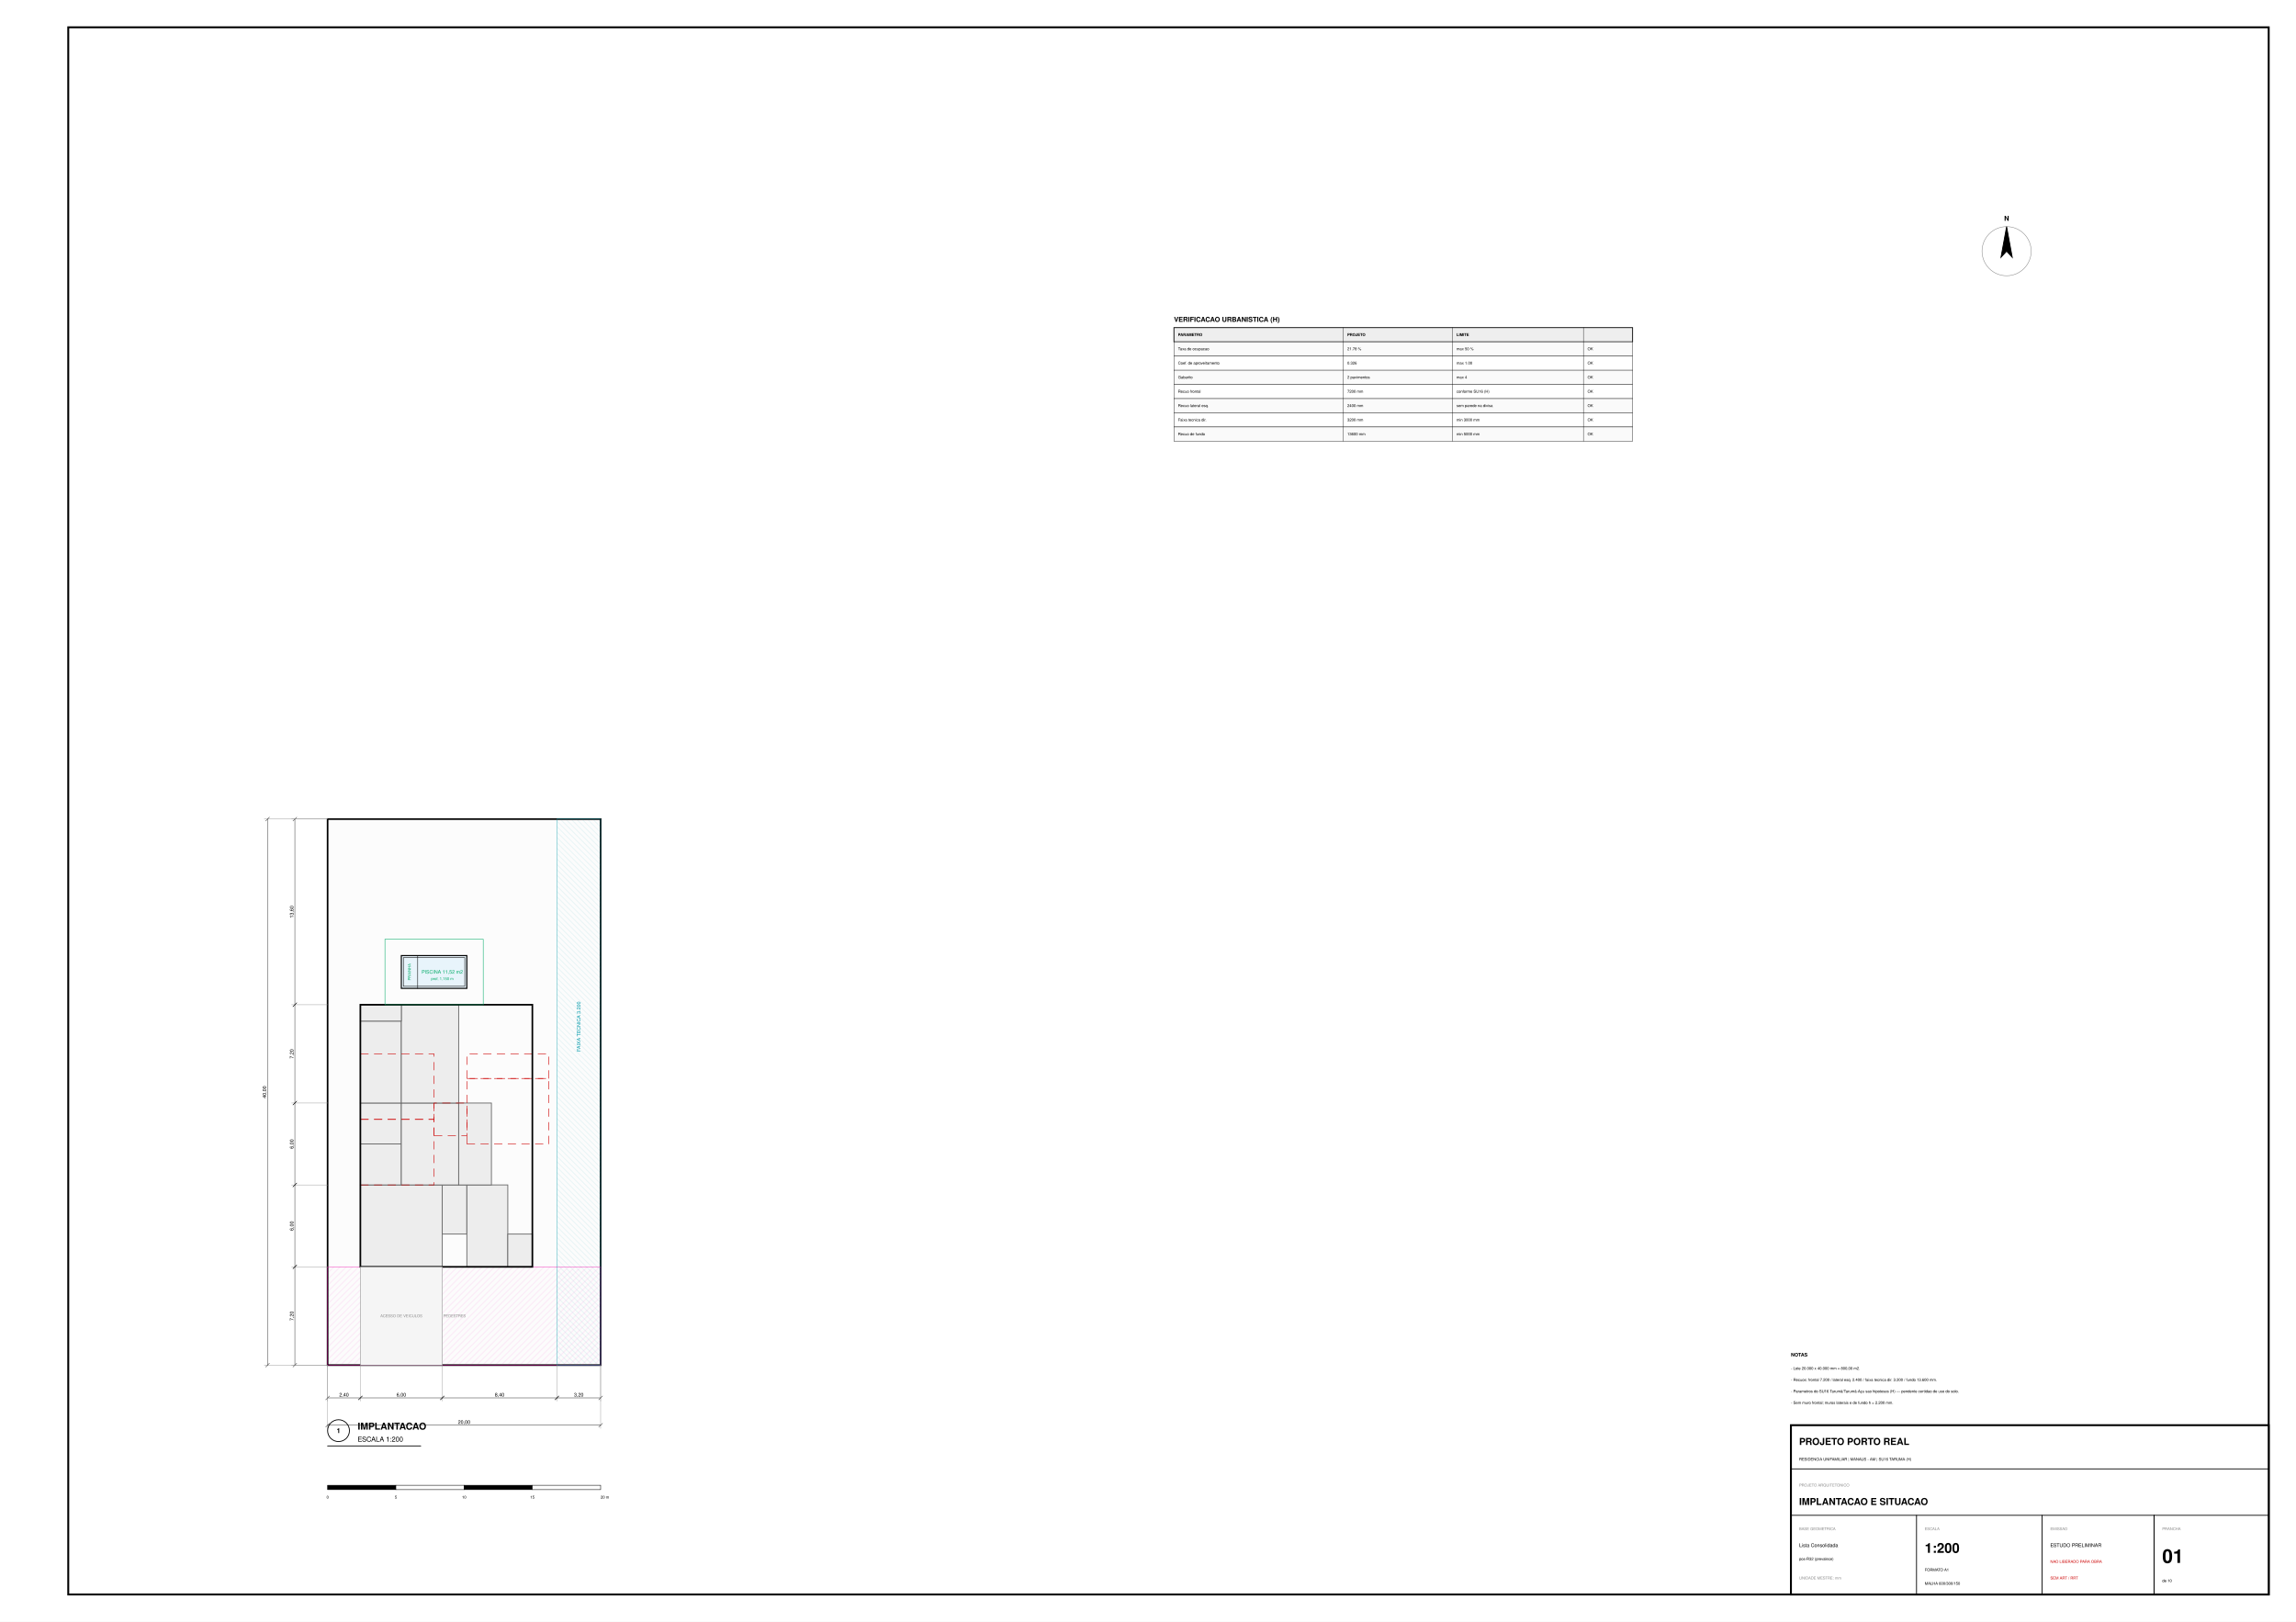
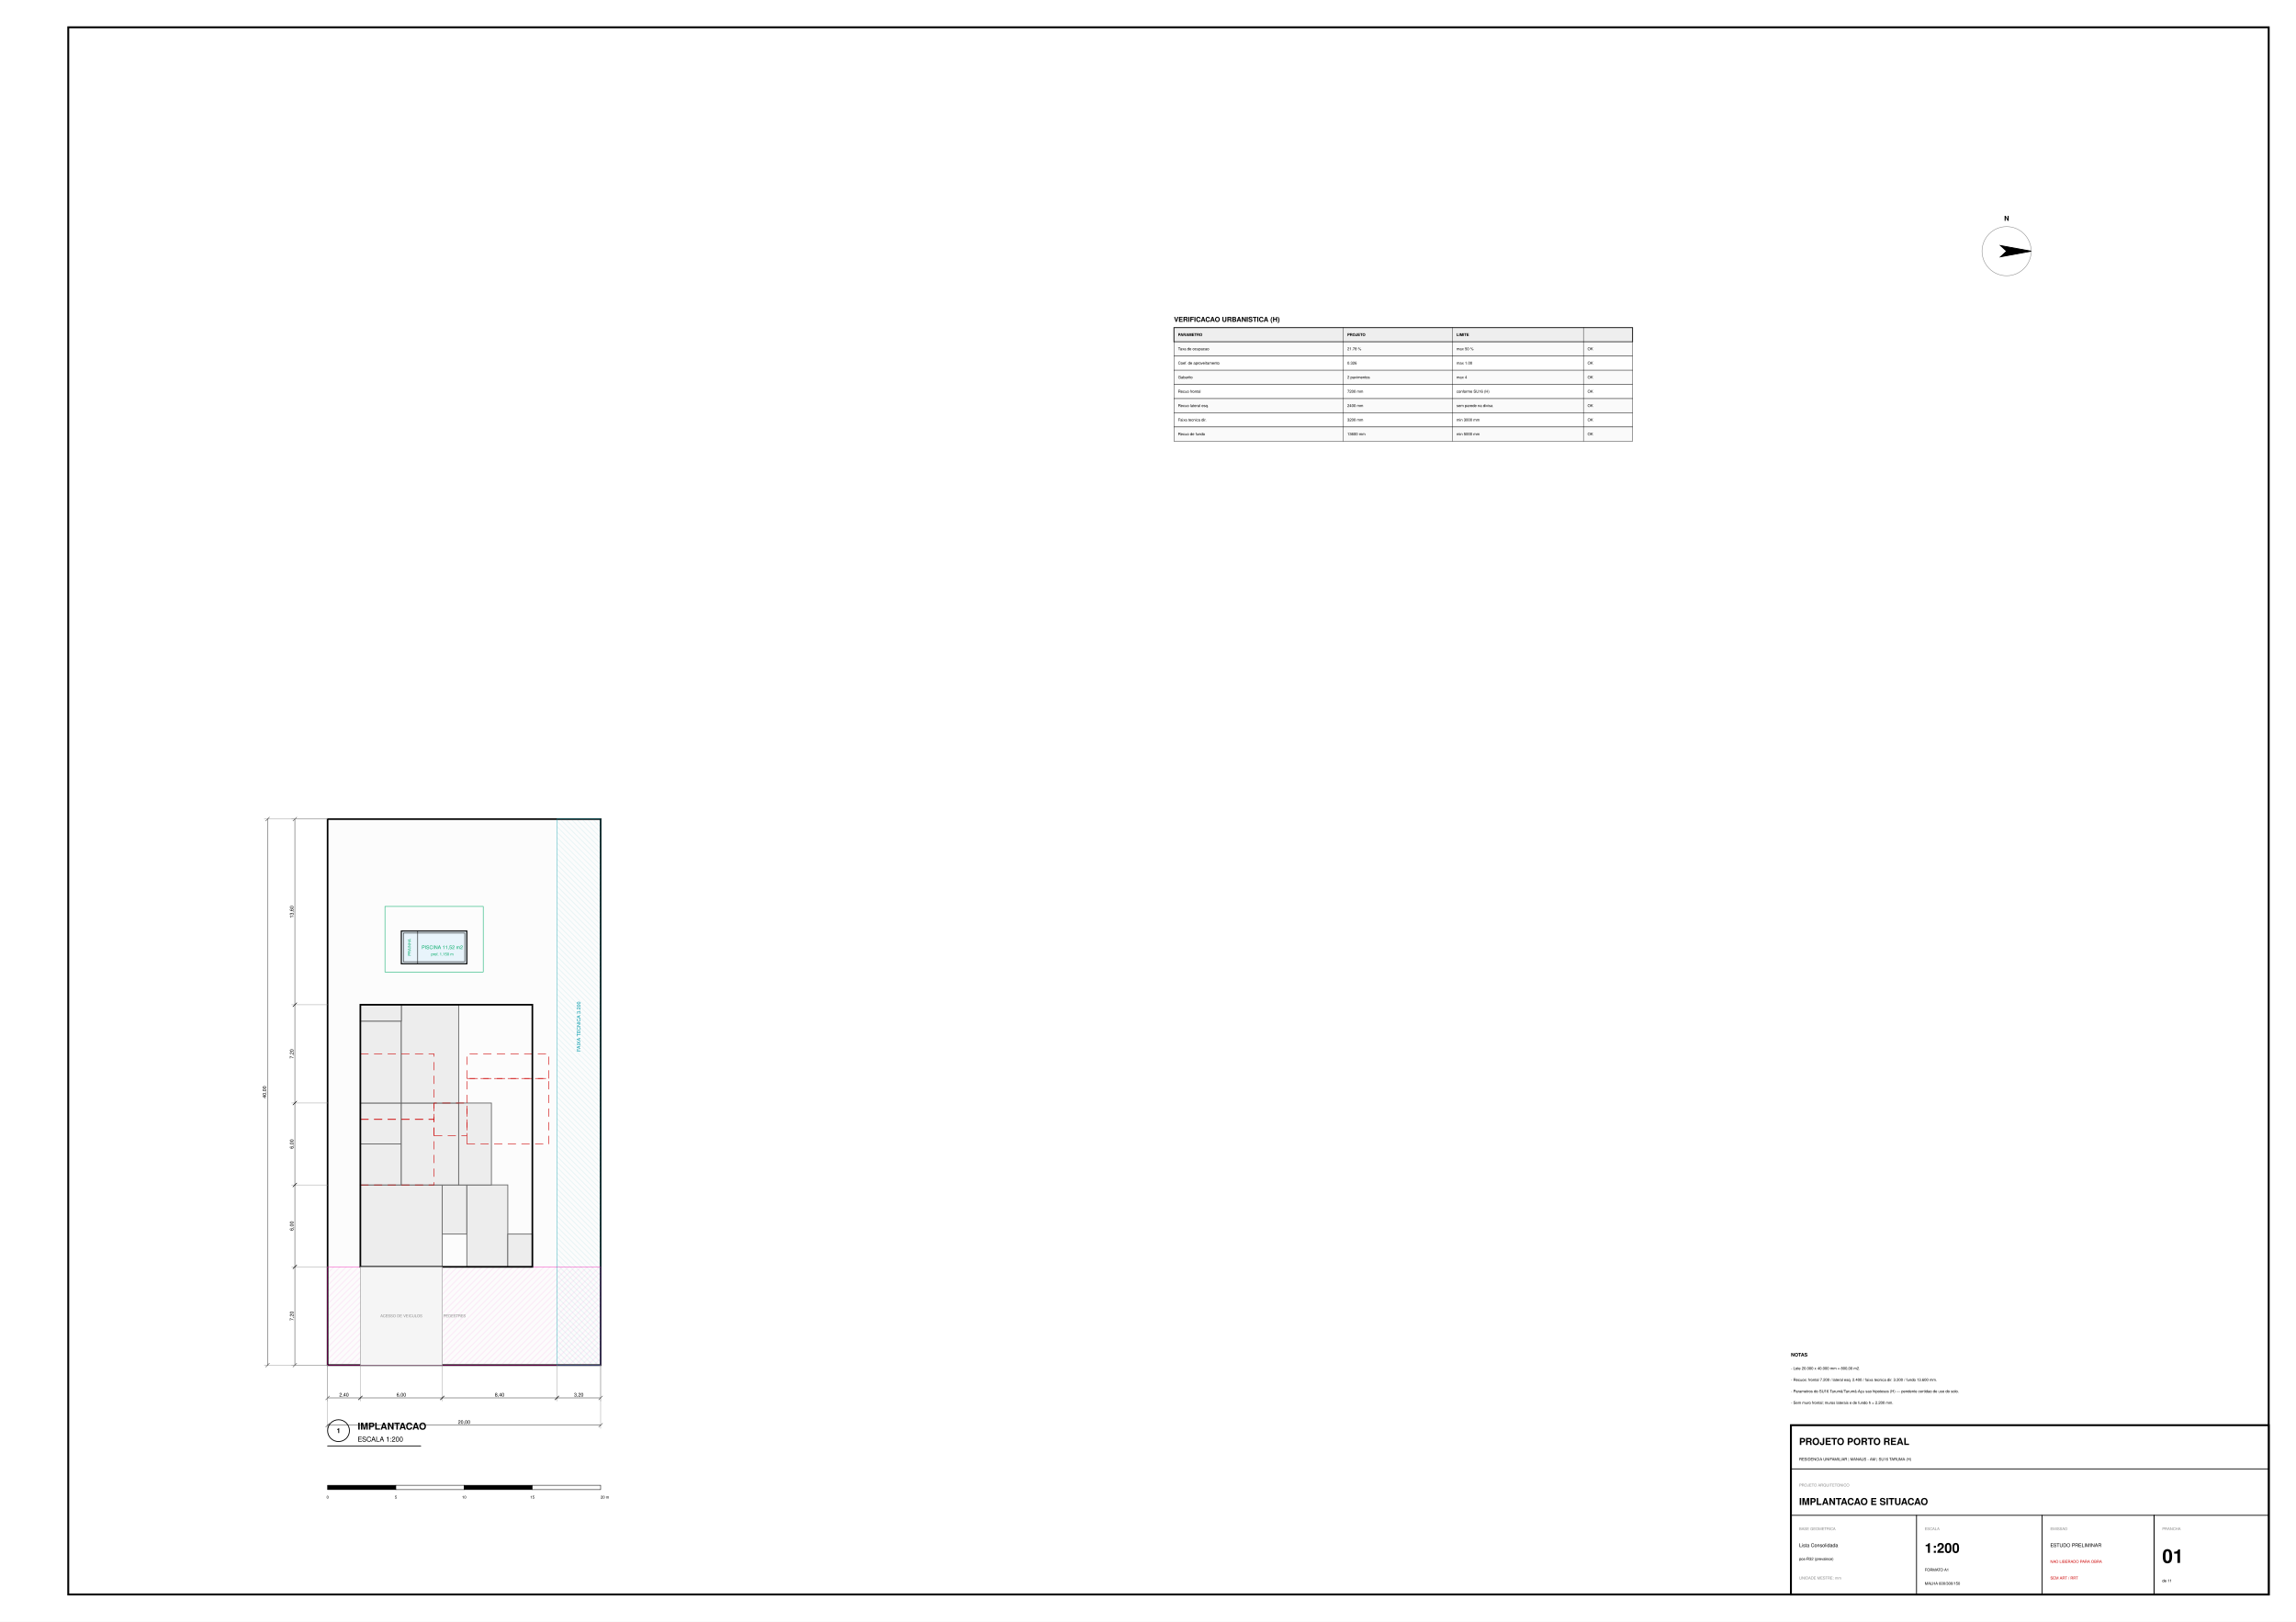
<svg xmlns="http://www.w3.org/2000/svg" version="1.1" width="841mm" height="594mm" viewBox="0 0 841 594">
  <rect width="841" height="594" fill="#ffffff" />
  <defs>
    <pattern id="recuo" patternUnits="userSpaceOnUse" width="1.6" height="1.6" patternTransform="rotate(45)">
      <line x1="0" y1="0" x2="0" y2="1.6" stroke="#e0a" stroke-width="0.05" />
    </pattern>
    <pattern id="ftec" patternUnits="userSpaceOnUse" width="1.4" height="1.4" patternTransform="rotate(-45)">
      <line x1="0" y1="0" x2="0" y2="1.4" stroke="#09a" stroke-width="0.05" />
    </pattern>
  </defs>
  <rect x="25.0" y="10" width="806.00" height="574.00" fill="none" stroke="#000" stroke-width="0.7" />
  <polygon points="656.000,522.000 831.000,522.000 831.000,584.000 656.000,584.000" stroke="#000000" stroke-width="0.7" fill="#fff" stroke-linejoin="miter" />
  <text x="659.000" y="528.000" font-family="Helvetica, Arial, sans-serif" font-size="3.50" font-weight="bold" fill="#000000" text-anchor="start" dominant-baseline="middle">PROJETO PORTO REAL</text>
  <text x="659.000" y="534.500" font-family="Helvetica, Arial, sans-serif" font-size="1.40" font-weight="normal" fill="#000000" text-anchor="start" dominant-baseline="middle">RESIDENCIA UNIFAMILIAR  |  MANAUS - AM  |  SU16 TARUMA (H)</text>
  <line x1="656.000" y1="538.000" x2="831.000" y2="538.000" stroke="#000000" stroke-width="0.3" fill="none" stroke-linecap="round" />
  <text x="659.000" y="544.000" font-family="Helvetica, Arial, sans-serif" font-size="1.40" font-weight="normal" fill="#8a8a8a" text-anchor="start" dominant-baseline="middle">PROJETO ARQUITETONICO</text>
  <text x="659.000" y="550.000" font-family="Helvetica, Arial, sans-serif" font-size="3.50" font-weight="bold" fill="#000000" text-anchor="start" dominant-baseline="middle">IMPLANTACAO E SITUACAO</text>
  <line x1="656.000" y1="555.000" x2="831.000" y2="555.000" stroke="#000000" stroke-width="0.3" fill="none" stroke-linecap="round" />
  <line x1="702.000" y1="555.000" x2="702.000" y2="584.000" stroke="#000000" stroke-width="0.3" fill="none" stroke-linecap="round" />
  <line x1="748.000" y1="555.000" x2="748.000" y2="584.000" stroke="#000000" stroke-width="0.3" fill="none" stroke-linecap="round" />
  <line x1="789.000" y1="555.000" x2="789.000" y2="584.000" stroke="#000000" stroke-width="0.3" fill="none" stroke-linecap="round" />
  <line x1="789.000" y1="555.000" x2="789.000" y2="584.000" stroke="#000000" stroke-width="0.3" fill="none" stroke-linecap="round" />
  <text x="659.000" y="560.000" font-family="Helvetica, Arial, sans-serif" font-size="1.40" font-weight="normal" fill="#8a8a8a" text-anchor="start" dominant-baseline="middle">BASE GEOMETRICA</text>
  <text x="659.000" y="566.000" font-family="Helvetica, Arial, sans-serif" font-size="1.80" font-weight="normal" fill="#000000" text-anchor="start" dominant-baseline="middle">Lista Consolidada</text>
  <text x="659.000" y="571.000" font-family="Helvetica, Arial, sans-serif" font-size="1.40" font-weight="normal" fill="#000000" text-anchor="start" dominant-baseline="middle">pos-R32 (prevalece)</text>
  <text x="659.000" y="578.000" font-family="Helvetica, Arial, sans-serif" font-size="1.40" font-weight="normal" fill="#8a8a8a" text-anchor="start" dominant-baseline="middle">UNIDADE MESTRE: mm</text>
  <text x="705.000" y="560.000" font-family="Helvetica, Arial, sans-serif" font-size="1.40" font-weight="normal" fill="#8a8a8a" text-anchor="start" dominant-baseline="middle">ESCALA</text>
  <text x="705.000" y="567.000" font-family="Helvetica, Arial, sans-serif" font-size="5.00" font-weight="bold" fill="#000000" text-anchor="start" dominant-baseline="middle">1:200</text>
  <text x="705.000" y="575.000" font-family="Helvetica, Arial, sans-serif" font-size="1.40" font-weight="normal" fill="#000000" text-anchor="start" dominant-baseline="middle">FORMATO A1</text>
  <text x="705.000" y="580.000" font-family="Helvetica, Arial, sans-serif" font-size="1.40" font-weight="normal" fill="#000000" text-anchor="start" dominant-baseline="middle">MALHA 600/300/150</text>
  <text x="751.000" y="560.000" font-family="Helvetica, Arial, sans-serif" font-size="1.40" font-weight="normal" fill="#8a8a8a" text-anchor="start" dominant-baseline="middle">EMISSAO</text>
  <text x="751.000" y="566.000" font-family="Helvetica, Arial, sans-serif" font-size="1.80" font-weight="normal" fill="#000000" text-anchor="start" dominant-baseline="middle">ESTUDO PRELIMINAR</text>
  <text x="751.000" y="572.000" font-family="Helvetica, Arial, sans-serif" font-size="1.40" font-weight="normal" fill="#c00" text-anchor="start" dominant-baseline="middle">NAO LIBERADO PARA OBRA</text>
  <text x="751.000" y="578.000" font-family="Helvetica, Arial, sans-serif" font-size="1.40" font-weight="normal" fill="#c00" text-anchor="start" dominant-baseline="middle">SEM ART / RRT</text>
  <text x="792.000" y="560.000" font-family="Helvetica, Arial, sans-serif" font-size="1.40" font-weight="normal" fill="#8a8a8a" text-anchor="start" dominant-baseline="middle">PRANCHA</text>
  <text x="792.000" y="570.000" font-family="Helvetica, Arial, sans-serif" font-size="7.00" font-weight="bold" fill="#000000" text-anchor="start" dominant-baseline="middle">01</text>
-   <text x="792.000" y="579.000" font-family="Helvetica, Arial, sans-serif" font-size="1.40" font-weight="normal" fill="#000000" text-anchor="start" dominant-baseline="middle">de 10</text>
+   <text x="792.000" y="579.000" font-family="Helvetica, Arial, sans-serif" font-size="1.40" font-weight="normal" fill="#000000" text-anchor="start" dominant-baseline="middle">de 11</text>
  <text x="656.000" y="496.200" font-family="Helvetica, Arial, sans-serif" font-size="1.80" font-weight="bold" fill="#000000" text-anchor="start" dominant-baseline="middle">NOTAS</text>
  <text x="656.000" y="501.200" font-family="Helvetica, Arial, sans-serif" font-size="1.40" font-weight="normal" fill="#000000" text-anchor="start" dominant-baseline="middle">- Lote 20.000 x 40.000 mm = 800,00 m2.</text>
  <text x="656.000" y="505.400" font-family="Helvetica, Arial, sans-serif" font-size="1.40" font-weight="normal" fill="#000000" text-anchor="start" dominant-baseline="middle">- Recuos: frontal 7.200 / lateral esq. 2.400 / faixa tecnica dir. 3.200 / fundo 13.600 mm.</text>
  <text x="656.000" y="509.600" font-family="Helvetica, Arial, sans-serif" font-size="1.40" font-weight="normal" fill="#000000" text-anchor="start" dominant-baseline="middle">- Parametros do SU16 Tarumã/Tarumã-Açu sao hipoteses (H) — pendente certidao de uso do solo.</text>
  <text x="656.000" y="513.800" font-family="Helvetica, Arial, sans-serif" font-size="1.40" font-weight="normal" fill="#000000" text-anchor="start" dominant-baseline="middle">- Sem muro frontal; muros laterais e de fundo h = 2.200 mm.</text>
  <polygon points="120.000,500.000 220.000,500.000 220.000,300.000 120.000,300.000" stroke="#000000" stroke-width="0.6" fill="#fcfcfc" stroke-linejoin="miter" />
  <polygon points="120.000,500.000 220.000,500.000 220.000,464.000 120.000,464.000" stroke="#e0a" stroke-width="0.13" fill="url(#recuo)" stroke-linejoin="miter" />
  <polygon points="204.000,500.000 220.000,500.000 220.000,300.000 204.000,300.000" stroke="#09a" stroke-width="0.13" fill="url(#ftec)" stroke-linejoin="miter" />
  <text x="212.000" y="376.000" font-family="Helvetica, Arial, sans-serif" font-size="1.80" font-weight="normal" fill="#09a" text-anchor="middle" dominant-baseline="middle" transform="rotate(-90.00 212.000 376.000)">FAIXA TECNICA 3.200</text>
  <polygon points="132.000,464.000 162.000,464.000 162.000,434.000 132.000,434.000" stroke="#666" stroke-width="0.3" fill="#ededed" stroke-linejoin="miter" />
  <polygon points="162.000,452.000 171.000,452.000 171.000,434.000 162.000,434.000" stroke="#666" stroke-width="0.3" fill="#ededed" stroke-linejoin="miter" />
  <polygon points="171.000,464.000 186.000,464.000 186.000,434.000 171.000,434.000" stroke="#666" stroke-width="0.3" fill="#ededed" stroke-linejoin="miter" />
  <polygon points="186.000,464.000 195.000,464.000 195.000,452.000 186.000,452.000" stroke="#666" stroke-width="0.3" fill="#ededed" stroke-linejoin="miter" />
  <polygon points="132.000,434.000 147.000,434.000 147.000,419.000 132.000,419.000" stroke="#666" stroke-width="0.3" fill="#ededed" stroke-linejoin="miter" />
  <polygon points="132.000,419.000 147.000,419.000 147.000,404.000 132.000,404.000" stroke="#666" stroke-width="0.3" fill="#ededed" stroke-linejoin="miter" />
  <polygon points="147.000,434.000 168.000,434.000 168.000,404.000 147.000,404.000" stroke="#666" stroke-width="0.3" fill="#ededed" stroke-linejoin="miter" />
  <polygon points="168.000,434.000 180.000,434.000 180.000,404.000 168.000,404.000" stroke="#666" stroke-width="0.3" fill="#ededed" stroke-linejoin="miter" />
  <polygon points="132.000,404.000 147.000,404.000 147.000,374.000 132.000,374.000" stroke="#666" stroke-width="0.3" fill="#ededed" stroke-linejoin="miter" />
  <polygon points="147.000,404.000 168.000,404.000 168.000,368.000 147.000,368.000" stroke="#666" stroke-width="0.3" fill="#ededed" stroke-linejoin="miter" />
  <polygon points="132.000,374.000 147.000,374.000 147.000,368.000 132.000,368.000" stroke="#666" stroke-width="0.3" fill="#ededed" stroke-linejoin="miter" />
  <polygon points="132.000,434.000 159.000,434.000 159.000,410.000 132.000,410.000" stroke="#c00" stroke-width="0.2" fill="none" stroke-dasharray="3,2" stroke-linejoin="miter" />
  <polygon points="132.000,410.000 159.000,410.000 159.000,386.000 132.000,386.000" stroke="#c00" stroke-width="0.2" fill="none" stroke-dasharray="3,2" stroke-linejoin="miter" />
  <polygon points="159.000,416.000 171.000,416.000 171.000,404.000 159.000,404.000" stroke="#c00" stroke-width="0.2" fill="none" stroke-dasharray="3,2" stroke-linejoin="miter" />
  <polygon points="171.000,419.000 201.000,419.000 201.000,395.000 171.000,395.000" stroke="#c00" stroke-width="0.2" fill="none" stroke-dasharray="3,2" stroke-linejoin="miter" />
  <polygon points="171.000,395.000 201.000,395.000 201.000,386.000 171.000,386.000" stroke="#c00" stroke-width="0.2" fill="none" stroke-dasharray="3,2" stroke-linejoin="miter" />
  <polygon points="132.000,464.000 195.000,464.000 195.000,368.000 132.000,368.000" stroke="#000000" stroke-width="0.6" fill="none" stroke-linejoin="miter" />
-   <polygon points="147.000,362.000 171.000,362.000 171.000,350.000 147.000,350.000" stroke="#000000" stroke-width="0.4" fill="#e8f4fb" stroke-linejoin="miter" />
-   <polygon points="147.750,361.250 170.250,361.250 170.250,350.750 147.750,350.750" stroke="#000000" stroke-width="0.18" fill="none" stroke-linejoin="miter" />
-   <line x1="153.000" y1="362.000" x2="153.000" y2="350.000" stroke="#000000" stroke-width="0.18" fill="none" stroke-linecap="round" />
-   <text x="150.000" y="356.000" font-family="Helvetica, Arial, sans-serif" font-size="1.40" font-weight="normal" fill="#0a6" text-anchor="middle" dominant-baseline="middle" transform="rotate(-90.00 150.000 356.000)">PRAINHA</text>
-   <text x="162.000" y="356.000" font-family="Helvetica, Arial, sans-serif" font-size="1.80" font-weight="normal" fill="#0a6" text-anchor="middle" dominant-baseline="middle">PISCINA  11,52 m2</text>
-   <text x="162.000" y="358.500" font-family="Helvetica, Arial, sans-serif" font-size="1.40" font-weight="normal" fill="#0a6" text-anchor="middle" dominant-baseline="middle">prof, 1,150 m</text>
-   <polygon points="141.000,368.000 177.000,368.000 177.000,344.000 141.000,344.000" stroke="#0a6" stroke-width="0.18" fill="none" stroke-linejoin="miter" />
+   <polygon points="147.000,353.000 171.000,353.000 171.000,341.000 147.000,341.000" stroke="#000000" stroke-width="0.4" fill="#e8f4fb" stroke-linejoin="miter" />
+   <polygon points="147.750,352.250 170.250,352.250 170.250,341.750 147.750,341.750" stroke="#000000" stroke-width="0.18" fill="none" stroke-linejoin="miter" />
+   <line x1="153.000" y1="353.000" x2="153.000" y2="341.000" stroke="#000000" stroke-width="0.18" fill="none" stroke-linecap="round" />
+   <text x="150.000" y="347.000" font-family="Helvetica, Arial, sans-serif" font-size="1.40" font-weight="normal" fill="#0a6" text-anchor="middle" dominant-baseline="middle" transform="rotate(-90.00 150.000 347.000)">PRAINHA</text>
+   <text x="162.000" y="347.000" font-family="Helvetica, Arial, sans-serif" font-size="1.80" font-weight="normal" fill="#0a6" text-anchor="middle" dominant-baseline="middle">PISCINA  11,52 m2</text>
+   <text x="162.000" y="349.500" font-family="Helvetica, Arial, sans-serif" font-size="1.40" font-weight="normal" fill="#0a6" text-anchor="middle" dominant-baseline="middle">prof, 1,150 m</text>
+   <polygon points="141.000,356.000 177.000,356.000 177.000,332.000 141.000,332.000" stroke="#0a6" stroke-width="0.18" fill="none" stroke-linejoin="miter" />
  <polygon points="132.000,500.000 162.000,500.000 162.000,464.000 132.000,464.000" stroke="#8a8a8a" stroke-width="0.18" fill="#f5f5f5" stroke-linejoin="miter" />
  <text x="147.000" y="482.000" font-family="Helvetica, Arial, sans-serif" font-size="1.40" font-weight="normal" fill="#8a8a8a" text-anchor="middle" dominant-baseline="middle">ACESSO DE VEICULOS</text>
  <text x="166.500" y="482.000" font-family="Helvetica, Arial, sans-serif" font-size="1.40" font-weight="normal" fill="#8a8a8a" text-anchor="middle" dominant-baseline="middle">PEDESTRES</text>
  <line x1="120.000" y1="500.000" x2="120.000" y2="513.200" stroke="#8a8a8a" stroke-width="0.13" fill="none" stroke-linecap="round" />
  <line x1="132.000" y1="500.000" x2="132.000" y2="513.200" stroke="#8a8a8a" stroke-width="0.13" fill="none" stroke-linecap="round" />
  <line x1="162.000" y1="500.000" x2="162.000" y2="513.200" stroke="#8a8a8a" stroke-width="0.13" fill="none" stroke-linecap="round" />
  <line x1="204.000" y1="500.000" x2="204.000" y2="513.200" stroke="#8a8a8a" stroke-width="0.13" fill="none" stroke-linecap="round" />
  <line x1="220.000" y1="500.000" x2="220.000" y2="513.200" stroke="#8a8a8a" stroke-width="0.13" fill="none" stroke-linecap="round" />
  <line x1="120.000" y1="512.000" x2="220.000" y2="512.000" stroke="#000000" stroke-width="0.13" fill="none" stroke-linecap="round" />
  <line x1="119.300" y1="512.700" x2="120.700" y2="511.300" stroke="#000000" stroke-width="0.13" fill="none" stroke-linecap="round" />
  <line x1="131.300" y1="512.700" x2="132.700" y2="511.300" stroke="#000000" stroke-width="0.13" fill="none" stroke-linecap="round" />
  <text x="126.000" y="510.884" font-family="Helvetica, Arial, sans-serif" font-size="1.80" font-weight="normal" fill="#000000" text-anchor="middle" dominant-baseline="middle">2,40</text>
  <line x1="131.300" y1="512.700" x2="132.700" y2="511.300" stroke="#000000" stroke-width="0.13" fill="none" stroke-linecap="round" />
  <line x1="161.300" y1="512.700" x2="162.700" y2="511.300" stroke="#000000" stroke-width="0.13" fill="none" stroke-linecap="round" />
  <text x="147.000" y="510.884" font-family="Helvetica, Arial, sans-serif" font-size="1.80" font-weight="normal" fill="#000000" text-anchor="middle" dominant-baseline="middle">6,00</text>
  <line x1="161.300" y1="512.700" x2="162.700" y2="511.300" stroke="#000000" stroke-width="0.13" fill="none" stroke-linecap="round" />
  <line x1="203.300" y1="512.700" x2="204.700" y2="511.300" stroke="#000000" stroke-width="0.13" fill="none" stroke-linecap="round" />
  <text x="183.000" y="510.884" font-family="Helvetica, Arial, sans-serif" font-size="1.80" font-weight="normal" fill="#000000" text-anchor="middle" dominant-baseline="middle">8,40</text>
  <line x1="203.300" y1="512.700" x2="204.700" y2="511.300" stroke="#000000" stroke-width="0.13" fill="none" stroke-linecap="round" />
  <line x1="219.300" y1="512.700" x2="220.700" y2="511.300" stroke="#000000" stroke-width="0.13" fill="none" stroke-linecap="round" />
  <text x="212.000" y="510.884" font-family="Helvetica, Arial, sans-serif" font-size="1.80" font-weight="normal" fill="#000000" text-anchor="middle" dominant-baseline="middle">3,20</text>
  <line x1="120.000" y1="500.000" x2="120.000" y2="523.200" stroke="#8a8a8a" stroke-width="0.13" fill="none" stroke-linecap="round" />
  <line x1="220.000" y1="500.000" x2="220.000" y2="523.200" stroke="#8a8a8a" stroke-width="0.13" fill="none" stroke-linecap="round" />
  <line x1="120.000" y1="522.000" x2="220.000" y2="522.000" stroke="#000000" stroke-width="0.13" fill="none" stroke-linecap="round" />
  <line x1="119.300" y1="522.700" x2="120.700" y2="521.300" stroke="#000000" stroke-width="0.13" fill="none" stroke-linecap="round" />
  <line x1="219.300" y1="522.700" x2="220.700" y2="521.300" stroke="#000000" stroke-width="0.13" fill="none" stroke-linecap="round" />
  <text x="170.000" y="520.884" font-family="Helvetica, Arial, sans-serif" font-size="1.80" font-weight="normal" fill="#000000" text-anchor="middle" dominant-baseline="middle">20,00</text>
  <line x1="120.000" y1="500.000" x2="106.800" y2="500.000" stroke="#8a8a8a" stroke-width="0.13" fill="none" stroke-linecap="round" />
  <line x1="120.000" y1="464.000" x2="106.800" y2="464.000" stroke="#8a8a8a" stroke-width="0.13" fill="none" stroke-linecap="round" />
  <line x1="120.000" y1="434.000" x2="106.800" y2="434.000" stroke="#8a8a8a" stroke-width="0.13" fill="none" stroke-linecap="round" />
  <line x1="120.000" y1="404.000" x2="106.800" y2="404.000" stroke="#8a8a8a" stroke-width="0.13" fill="none" stroke-linecap="round" />
  <line x1="120.000" y1="368.000" x2="106.800" y2="368.000" stroke="#8a8a8a" stroke-width="0.13" fill="none" stroke-linecap="round" />
  <line x1="120.000" y1="300.000" x2="106.800" y2="300.000" stroke="#8a8a8a" stroke-width="0.13" fill="none" stroke-linecap="round" />
  <line x1="108.000" y1="500.000" x2="108.000" y2="300.000" stroke="#000000" stroke-width="0.13" fill="none" stroke-linecap="round" />
  <line x1="107.300" y1="500.700" x2="108.700" y2="499.300" stroke="#000000" stroke-width="0.13" fill="none" stroke-linecap="round" />
  <line x1="107.300" y1="464.700" x2="108.700" y2="463.300" stroke="#000000" stroke-width="0.13" fill="none" stroke-linecap="round" />
  <text x="106.884" y="482.000" font-family="Helvetica, Arial, sans-serif" font-size="1.80" font-weight="normal" fill="#000000" text-anchor="middle" dominant-baseline="middle" transform="rotate(-90.00 106.884 482.000)">7,20</text>
  <line x1="107.300" y1="464.700" x2="108.700" y2="463.300" stroke="#000000" stroke-width="0.13" fill="none" stroke-linecap="round" />
  <line x1="107.300" y1="434.700" x2="108.700" y2="433.300" stroke="#000000" stroke-width="0.13" fill="none" stroke-linecap="round" />
  <text x="106.884" y="449.000" font-family="Helvetica, Arial, sans-serif" font-size="1.80" font-weight="normal" fill="#000000" text-anchor="middle" dominant-baseline="middle" transform="rotate(-90.00 106.884 449.000)">6,00</text>
  <line x1="107.300" y1="434.700" x2="108.700" y2="433.300" stroke="#000000" stroke-width="0.13" fill="none" stroke-linecap="round" />
  <line x1="107.300" y1="404.700" x2="108.700" y2="403.300" stroke="#000000" stroke-width="0.13" fill="none" stroke-linecap="round" />
  <text x="106.884" y="419.000" font-family="Helvetica, Arial, sans-serif" font-size="1.80" font-weight="normal" fill="#000000" text-anchor="middle" dominant-baseline="middle" transform="rotate(-90.00 106.884 419.000)">6,00</text>
  <line x1="107.300" y1="404.700" x2="108.700" y2="403.300" stroke="#000000" stroke-width="0.13" fill="none" stroke-linecap="round" />
  <line x1="107.300" y1="368.700" x2="108.700" y2="367.300" stroke="#000000" stroke-width="0.13" fill="none" stroke-linecap="round" />
  <text x="106.884" y="386.000" font-family="Helvetica, Arial, sans-serif" font-size="1.80" font-weight="normal" fill="#000000" text-anchor="middle" dominant-baseline="middle" transform="rotate(-90.00 106.884 386.000)">7,20</text>
  <line x1="107.300" y1="368.700" x2="108.700" y2="367.300" stroke="#000000" stroke-width="0.13" fill="none" stroke-linecap="round" />
  <line x1="107.300" y1="300.700" x2="108.700" y2="299.300" stroke="#000000" stroke-width="0.13" fill="none" stroke-linecap="round" />
  <text x="106.884" y="334.000" font-family="Helvetica, Arial, sans-serif" font-size="1.80" font-weight="normal" fill="#000000" text-anchor="middle" dominant-baseline="middle" transform="rotate(-90.00 106.884 334.000)">13,60</text>
  <line x1="120.000" y1="500.000" x2="96.800" y2="500.000" stroke="#8a8a8a" stroke-width="0.13" fill="none" stroke-linecap="round" />
  <line x1="120.000" y1="300.000" x2="96.800" y2="300.000" stroke="#8a8a8a" stroke-width="0.13" fill="none" stroke-linecap="round" />
  <line x1="98.000" y1="500.000" x2="98.000" y2="300.000" stroke="#000000" stroke-width="0.13" fill="none" stroke-linecap="round" />
  <line x1="97.300" y1="500.700" x2="98.700" y2="499.300" stroke="#000000" stroke-width="0.13" fill="none" stroke-linecap="round" />
  <line x1="97.300" y1="300.700" x2="98.700" y2="299.300" stroke="#000000" stroke-width="0.13" fill="none" stroke-linecap="round" />
  <text x="96.884" y="400.000" font-family="Helvetica, Arial, sans-serif" font-size="1.80" font-weight="normal" fill="#000000" text-anchor="middle" dominant-baseline="middle" transform="rotate(-90.00 96.884 400.000)">40,00</text>
  <circle cx="735.000" cy="92.000" r="9.000" stroke="#8a8a8a" stroke-width="0.18" fill="none" />
-   <polygon points="735.000,83.000 737.067,94.256 735.000,92.000 732.933,94.256" stroke="#000000" stroke-width="0.3" fill="#000" stroke-linejoin="miter" />
+   <polygon points="744.000,92.000 732.744,94.067 735.000,92.000 732.744,89.933" stroke="#000000" stroke-width="0.3" fill="#000" stroke-linejoin="miter" />
  <text x="735.000" y="80.000" font-family="Helvetica, Arial, sans-serif" font-size="2.50" font-weight="bold" fill="#000000" text-anchor="middle" dominant-baseline="middle">N</text>
  <circle cx="124.000" cy="524.000" r="4.000" stroke="#000000" stroke-width="0.3" fill="none" />
  <text x="124.000" y="524.000" font-family="Helvetica, Arial, sans-serif" font-size="2.50" font-weight="bold" fill="#000000" text-anchor="middle" dominant-baseline="middle">1</text>
  <text x="131.000" y="522.400" font-family="Helvetica, Arial, sans-serif" font-size="3.50" font-weight="bold" fill="#000000" text-anchor="start" dominant-baseline="middle">IMPLANTACAO</text>
  <text x="131.000" y="527.200" font-family="Helvetica, Arial, sans-serif" font-size="2.50" font-weight="normal" fill="#000000" text-anchor="start" dominant-baseline="middle">ESCALA 1:200</text>
  <line x1="120.000" y1="529.600" x2="154.100" y2="529.600" stroke="#000000" stroke-width="0.3" fill="none" stroke-linecap="round" />
  <polygon points="120.000,544.000 145.000,544.000 145.000,545.600 120.000,545.600" stroke="#000000" stroke-width="0.18" fill="#000" stroke-linejoin="miter" />
  <text x="120.000" y="548.400" font-family="Helvetica, Arial, sans-serif" font-size="1.40" font-weight="normal" fill="#000000" text-anchor="middle" dominant-baseline="middle">0</text>
  <polygon points="145.000,544.000 170.000,544.000 170.000,545.600 145.000,545.600" stroke="#000000" stroke-width="0.18" fill="#fff" stroke-linejoin="miter" />
  <text x="145.000" y="548.400" font-family="Helvetica, Arial, sans-serif" font-size="1.40" font-weight="normal" fill="#000000" text-anchor="middle" dominant-baseline="middle">5</text>
  <polygon points="170.000,544.000 195.000,544.000 195.000,545.600 170.000,545.600" stroke="#000000" stroke-width="0.18" fill="#000" stroke-linejoin="miter" />
  <text x="170.000" y="548.400" font-family="Helvetica, Arial, sans-serif" font-size="1.40" font-weight="normal" fill="#000000" text-anchor="middle" dominant-baseline="middle">10</text>
  <polygon points="195.000,544.000 220.000,544.000 220.000,545.600 195.000,545.600" stroke="#000000" stroke-width="0.18" fill="#fff" stroke-linejoin="miter" />
  <text x="195.000" y="548.400" font-family="Helvetica, Arial, sans-serif" font-size="1.40" font-weight="normal" fill="#000000" text-anchor="middle" dominant-baseline="middle">15</text>
  <text x="220.000" y="548.400" font-family="Helvetica, Arial, sans-serif" font-size="1.40" font-weight="normal" fill="#000000" text-anchor="start" dominant-baseline="middle">20 m</text>
  <text x="430.000" y="117.000" font-family="Helvetica, Arial, sans-serif" font-size="2.50" font-weight="bold" fill="#000000" text-anchor="start" dominant-baseline="middle">VERIFICACAO URBANISTICA (H)</text>
  <polygon points="430.000,120.000 598.000,120.000 598.000,125.200 430.000,125.200" stroke="#000000" stroke-width="0.3" fill="#eee" stroke-linejoin="miter" />
  <text x="431.500" y="122.600" font-family="Helvetica, Arial, sans-serif" font-size="1.40" font-weight="bold" fill="#000000" text-anchor="start" dominant-baseline="middle">PARAMETRO</text>
  <text x="493.500" y="122.600" font-family="Helvetica, Arial, sans-serif" font-size="1.40" font-weight="bold" fill="#000000" text-anchor="start" dominant-baseline="middle">PROJETO</text>
  <text x="533.500" y="122.600" font-family="Helvetica, Arial, sans-serif" font-size="1.40" font-weight="bold" fill="#000000" text-anchor="start" dominant-baseline="middle">LIMITE</text>
  <text x="581.500" y="122.600" font-family="Helvetica, Arial, sans-serif" font-size="1.40" font-weight="bold" fill="#000000" text-anchor="start" dominant-baseline="middle" />
  <polygon points="430.000,125.200 598.000,125.200 598.000,130.400 430.000,130.400" stroke="#000000" stroke-width="0.13" fill="#fafafa" stroke-linejoin="miter" />
  <text x="431.500" y="127.800" font-family="Helvetica, Arial, sans-serif" font-size="1.40" font-weight="normal" fill="#000000" text-anchor="start" dominant-baseline="middle">Taxa de ocupacao</text>
  <text x="493.500" y="127.800" font-family="Helvetica, Arial, sans-serif" font-size="1.40" font-weight="normal" fill="#000000" text-anchor="start" dominant-baseline="middle">21.78 %</text>
  <text x="533.500" y="127.800" font-family="Helvetica, Arial, sans-serif" font-size="1.40" font-weight="normal" fill="#000000" text-anchor="start" dominant-baseline="middle">max 50 %</text>
  <text x="581.500" y="127.800" font-family="Helvetica, Arial, sans-serif" font-size="1.40" font-weight="normal" fill="#000000" text-anchor="start" dominant-baseline="middle">OK</text>
  <polygon points="430.000,130.400 598.000,130.400 598.000,135.600 430.000,135.600" stroke="#000000" stroke-width="0.13" fill="#fff" stroke-linejoin="miter" />
  <text x="431.500" y="133.000" font-family="Helvetica, Arial, sans-serif" font-size="1.40" font-weight="normal" fill="#000000" text-anchor="start" dominant-baseline="middle">Coef. de aproveitamento</text>
  <text x="493.500" y="133.000" font-family="Helvetica, Arial, sans-serif" font-size="1.40" font-weight="normal" fill="#000000" text-anchor="start" dominant-baseline="middle">0.326</text>
  <text x="533.500" y="133.000" font-family="Helvetica, Arial, sans-serif" font-size="1.40" font-weight="normal" fill="#000000" text-anchor="start" dominant-baseline="middle">max 1.00</text>
  <text x="581.500" y="133.000" font-family="Helvetica, Arial, sans-serif" font-size="1.40" font-weight="normal" fill="#000000" text-anchor="start" dominant-baseline="middle">OK</text>
  <polygon points="430.000,135.600 598.000,135.600 598.000,140.800 430.000,140.800" stroke="#000000" stroke-width="0.13" fill="#fafafa" stroke-linejoin="miter" />
  <text x="431.500" y="138.200" font-family="Helvetica, Arial, sans-serif" font-size="1.40" font-weight="normal" fill="#000000" text-anchor="start" dominant-baseline="middle">Gabarito</text>
  <text x="493.500" y="138.200" font-family="Helvetica, Arial, sans-serif" font-size="1.40" font-weight="normal" fill="#000000" text-anchor="start" dominant-baseline="middle">2 pavimentos</text>
  <text x="533.500" y="138.200" font-family="Helvetica, Arial, sans-serif" font-size="1.40" font-weight="normal" fill="#000000" text-anchor="start" dominant-baseline="middle">max 4</text>
  <text x="581.500" y="138.200" font-family="Helvetica, Arial, sans-serif" font-size="1.40" font-weight="normal" fill="#000000" text-anchor="start" dominant-baseline="middle">OK</text>
  <polygon points="430.000,140.800 598.000,140.800 598.000,146.000 430.000,146.000" stroke="#000000" stroke-width="0.13" fill="#fff" stroke-linejoin="miter" />
  <text x="431.500" y="143.400" font-family="Helvetica, Arial, sans-serif" font-size="1.40" font-weight="normal" fill="#000000" text-anchor="start" dominant-baseline="middle">Recuo frontal</text>
  <text x="493.500" y="143.400" font-family="Helvetica, Arial, sans-serif" font-size="1.40" font-weight="normal" fill="#000000" text-anchor="start" dominant-baseline="middle">7200 mm</text>
  <text x="533.500" y="143.400" font-family="Helvetica, Arial, sans-serif" font-size="1.40" font-weight="normal" fill="#000000" text-anchor="start" dominant-baseline="middle">conforme SU16 (H)</text>
  <text x="581.500" y="143.400" font-family="Helvetica, Arial, sans-serif" font-size="1.40" font-weight="normal" fill="#000000" text-anchor="start" dominant-baseline="middle">OK</text>
  <polygon points="430.000,146.000 598.000,146.000 598.000,151.200 430.000,151.200" stroke="#000000" stroke-width="0.13" fill="#fafafa" stroke-linejoin="miter" />
  <text x="431.500" y="148.600" font-family="Helvetica, Arial, sans-serif" font-size="1.40" font-weight="normal" fill="#000000" text-anchor="start" dominant-baseline="middle">Recuo lateral esq.</text>
  <text x="493.500" y="148.600" font-family="Helvetica, Arial, sans-serif" font-size="1.40" font-weight="normal" fill="#000000" text-anchor="start" dominant-baseline="middle">2400 mm</text>
  <text x="533.500" y="148.600" font-family="Helvetica, Arial, sans-serif" font-size="1.40" font-weight="normal" fill="#000000" text-anchor="start" dominant-baseline="middle">sem parede na divisa</text>
  <text x="581.500" y="148.600" font-family="Helvetica, Arial, sans-serif" font-size="1.40" font-weight="normal" fill="#000000" text-anchor="start" dominant-baseline="middle">OK</text>
  <polygon points="430.000,151.200 598.000,151.200 598.000,156.400 430.000,156.400" stroke="#000000" stroke-width="0.13" fill="#fff" stroke-linejoin="miter" />
  <text x="431.500" y="153.800" font-family="Helvetica, Arial, sans-serif" font-size="1.40" font-weight="normal" fill="#000000" text-anchor="start" dominant-baseline="middle">Faixa tecnica dir.</text>
  <text x="493.500" y="153.800" font-family="Helvetica, Arial, sans-serif" font-size="1.40" font-weight="normal" fill="#000000" text-anchor="start" dominant-baseline="middle">3200 mm</text>
  <text x="533.500" y="153.800" font-family="Helvetica, Arial, sans-serif" font-size="1.40" font-weight="normal" fill="#000000" text-anchor="start" dominant-baseline="middle">min 3000 mm</text>
  <text x="581.500" y="153.800" font-family="Helvetica, Arial, sans-serif" font-size="1.40" font-weight="normal" fill="#000000" text-anchor="start" dominant-baseline="middle">OK</text>
  <polygon points="430.000,156.400 598.000,156.400 598.000,161.600 430.000,161.600" stroke="#000000" stroke-width="0.13" fill="#fafafa" stroke-linejoin="miter" />
  <text x="431.500" y="159.000" font-family="Helvetica, Arial, sans-serif" font-size="1.40" font-weight="normal" fill="#000000" text-anchor="start" dominant-baseline="middle">Recuo de fundo</text>
  <text x="493.500" y="159.000" font-family="Helvetica, Arial, sans-serif" font-size="1.40" font-weight="normal" fill="#000000" text-anchor="start" dominant-baseline="middle">13600 mm</text>
  <text x="533.500" y="159.000" font-family="Helvetica, Arial, sans-serif" font-size="1.40" font-weight="normal" fill="#000000" text-anchor="start" dominant-baseline="middle">min 5000 mm</text>
  <text x="581.500" y="159.000" font-family="Helvetica, Arial, sans-serif" font-size="1.40" font-weight="normal" fill="#000000" text-anchor="start" dominant-baseline="middle">OK</text>
  <line x1="492.000" y1="120.000" x2="492.000" y2="161.600" stroke="#000000" stroke-width="0.13" fill="none" stroke-linecap="round" />
  <line x1="532.000" y1="120.000" x2="532.000" y2="161.600" stroke="#000000" stroke-width="0.13" fill="none" stroke-linecap="round" />
  <line x1="580.000" y1="120.000" x2="580.000" y2="161.600" stroke="#000000" stroke-width="0.13" fill="none" stroke-linecap="round" />
</svg>
